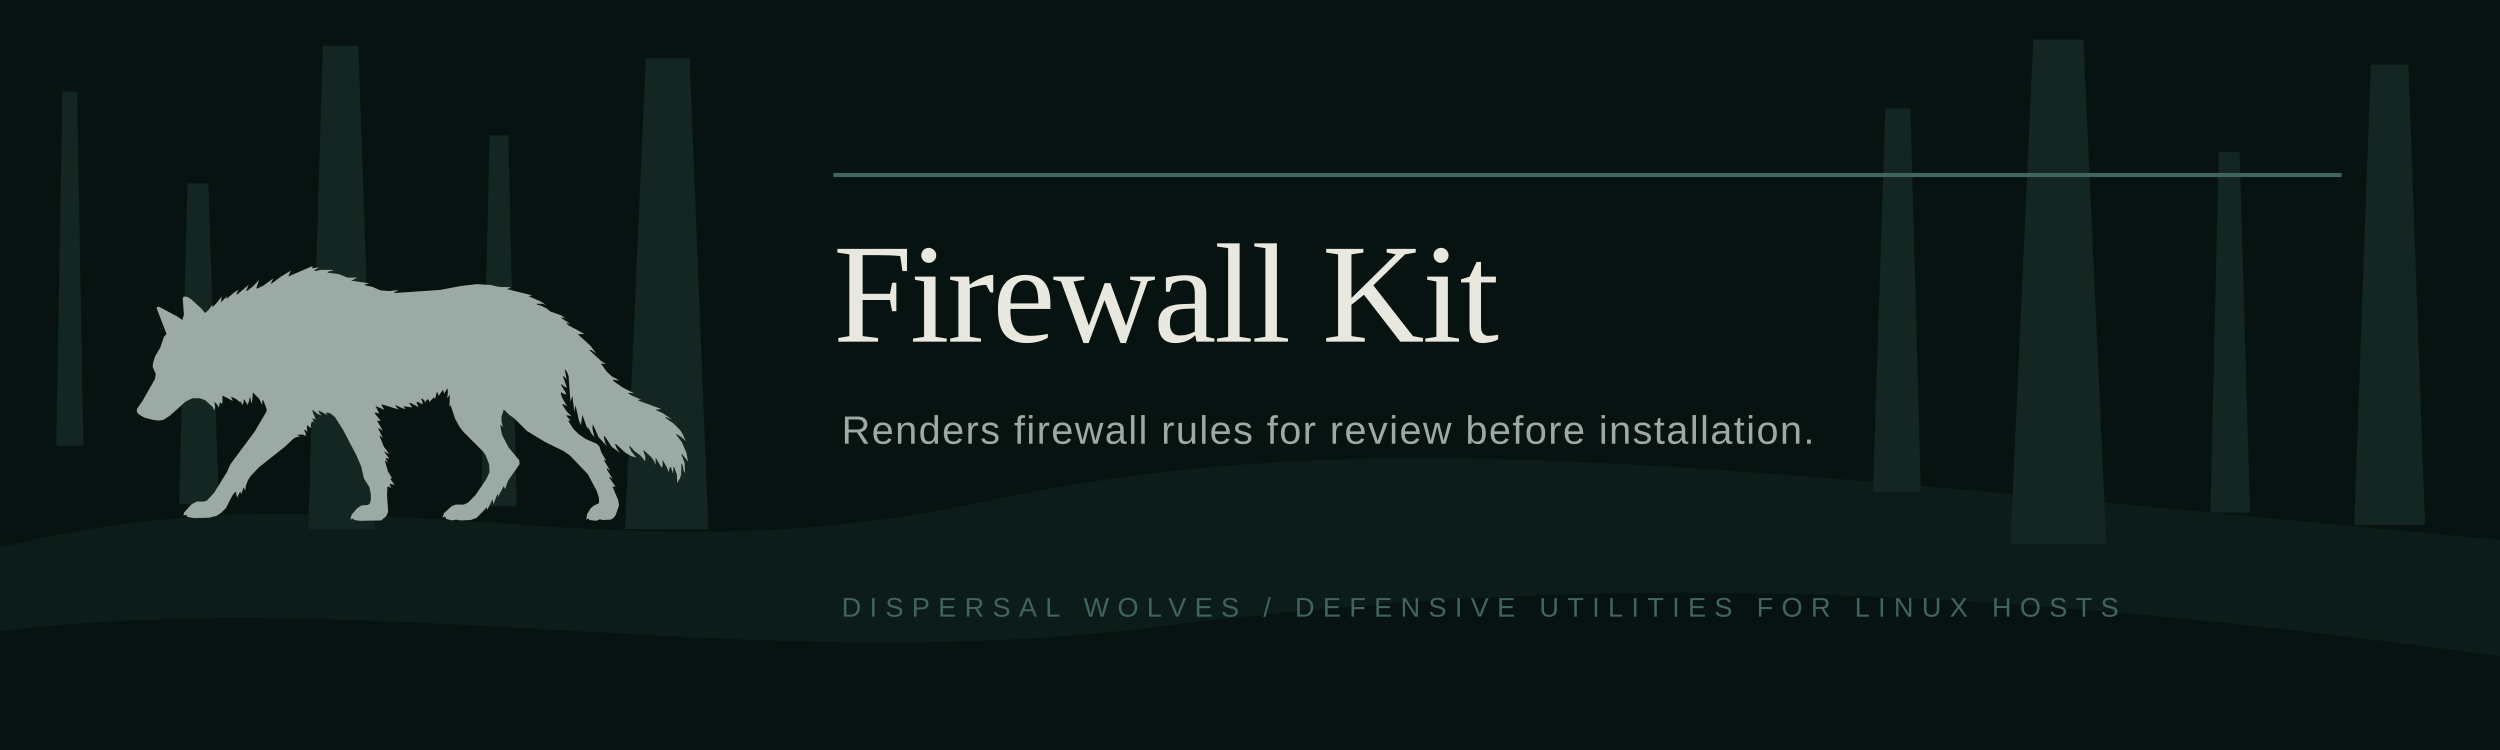
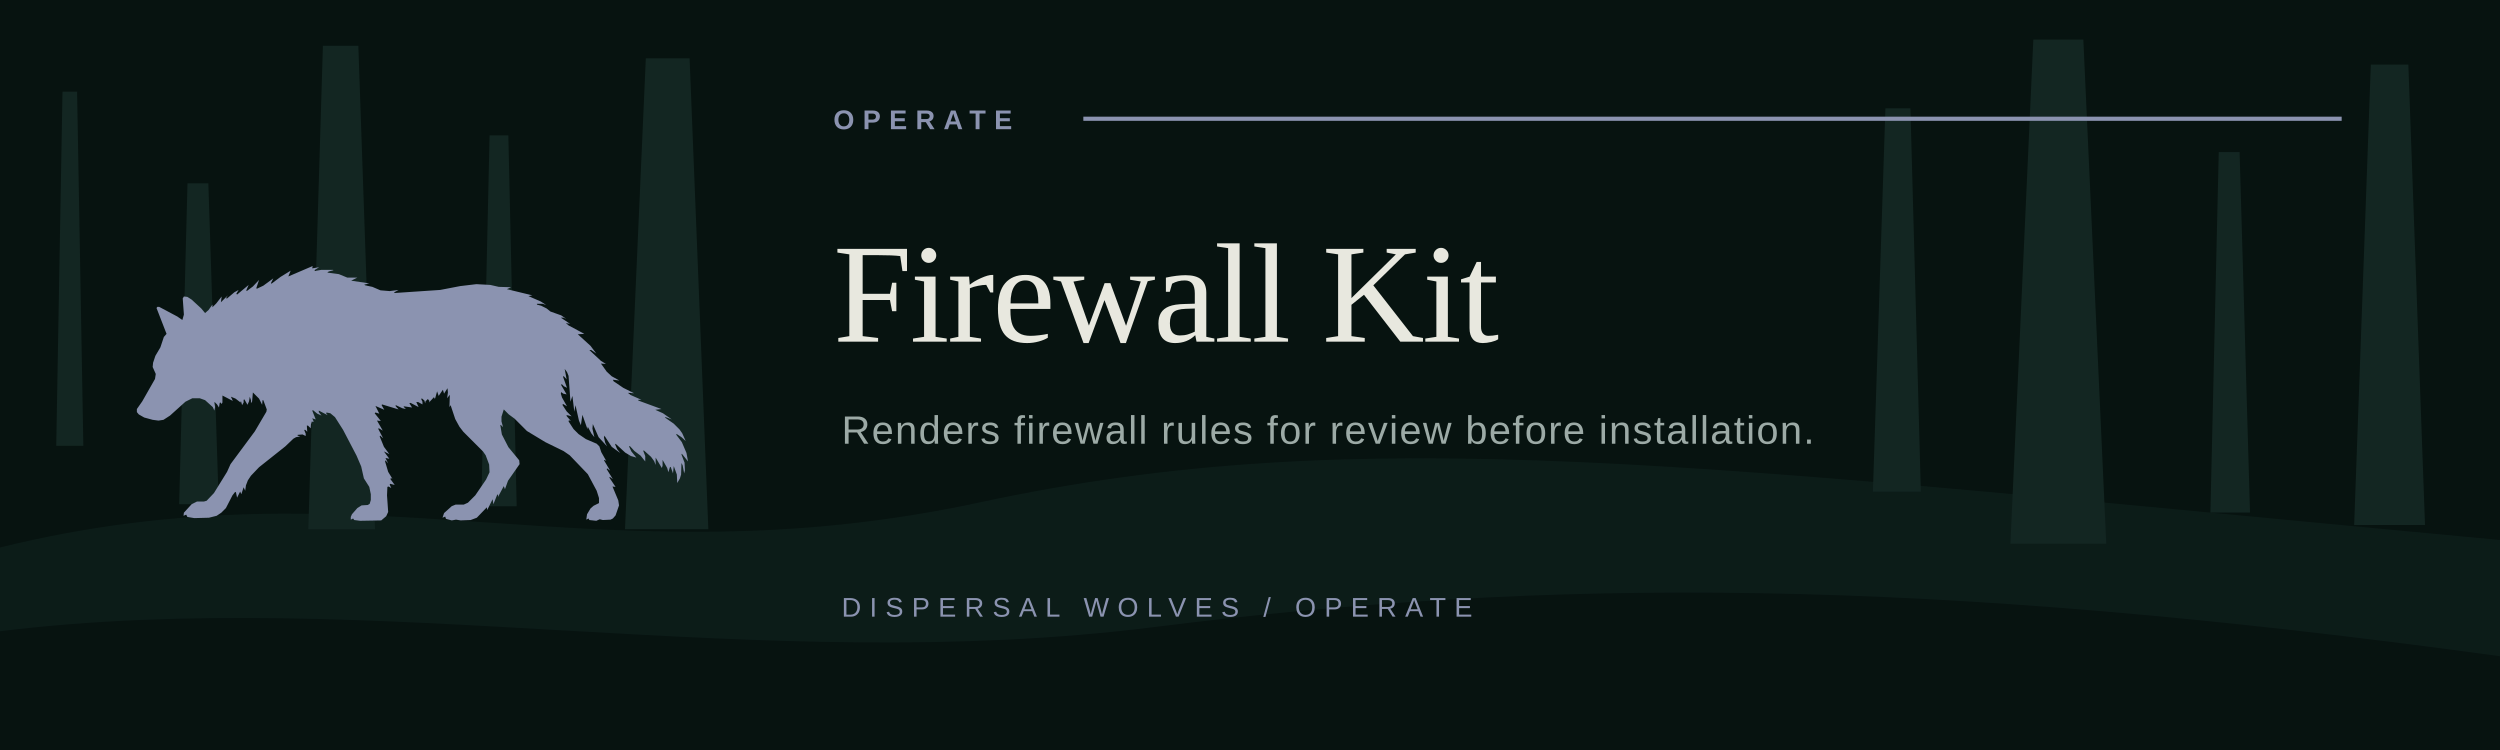
<svg xmlns="http://www.w3.org/2000/svg" viewBox="0 0 1200 360" role="img" aria-labelledby="title desc">
  <rect width="1200" height="360" fill="#071310" />
  <g aria-hidden="true" opacity=".56">
    <path d="M0 262.8C175 219.6 286 280.8 470 241.2S814 223.2 1200 259.2V360H0Z" fill="#10231F" />
    <path d="M30 44h7l3 170h-13Z" fill="#1D3530" />
    <path d="M90 88h10l5 154h-19Z" fill="#1D3530" />
    <path d="M155 22h17l8 232h-32Z" fill="#1D3530" />
    <path d="M235 65h9l4 178h-17Z" fill="#1D3530" />
    <path d="M310 28h21l9 226h-40Z" fill="#1D3530" />
    <path d="M905 52h12l5 184h-23Z" fill="#1D3530" />
    <path d="M976 19h24l11 242h-46Z" fill="#1D3530" />
    <path d="M1065 73h10l5 173h-19Z" fill="#1D3530" />
    <path d="M1138 31h18l8 221h-34Z" fill="#1D3530" />
    <path d="M0 303C180 281 363 325 554 301S923 277 1200 315V360H0Z" fill="#071310" />
  </g>
-   <g transform="translate(62 124) scale(.185)" fill="#9CAAA6">
+   <g transform="translate(62 124) scale(.185)" fill="#8B93B0">
    <path fill-rule="evenodd" d="M71 129L97 196L90 204L81 231L68 253L62 271L61 282L69 300L67 313L34 371L20 391L20 399L25 405L39 413L61 419L76 421L89 419L106 408L146 372L164 363L183 363L197 368L217 386L221 395L223 386L221 374L222 373L228 379L233 387L235 375L237 374L240 378L242 374L242 356L269 370L264 359L276 364L289 374L290 370L293 381L297 374L297 367L299 366L307 380L311 371L313 359L316 368L316 376L319 371L321 348L337 364L345 380L346 368L348 368L357 392L356 398L326 449L263 534L254 554L220 609L201 629L194 631L176 631L162 638L142 660L141 668L148 665L151 671L169 674L207 673L227 668L239 660L251 648L268 615L275 606L277 607L280 621L288 605L291 612L297 594L301 603L303 589L308 576L316 564L337 542L405 488L426 468L433 464L444 462L437 460L437 458L450 457L458 461L458 455L454 445L457 445L462 450L461 434L464 434L471 441L472 426L474 430L473 424L479 424L475 415L484 418L475 395L477 394L488 403L499 408L492 399L492 395L515 407L511 402L512 400L522 402L534 412L555 445L590 512L602 540L609 571L623 593L627 612L627 627L624 637L619 640L603 641L592 648L578 664L575 671L575 678L581 675L584 679L599 681L654 680L667 669L672 658L669 615L670 593L673 592L680 596L676 587L677 585L689 588L678 573L679 570L683 572L672 554L664 527L665 524L672 532L665 518L675 520L661 501L675 508L661 489L650 462L651 460L659 467L646 442L648 441L658 447L643 421L653 422L637 402L639 400L649 403L639 383L662 393L655 381L656 379L699 392L691 383L692 381L709 389L718 391L712 385L713 384L734 387L727 376L730 375L751 386L745 373L750 373L761 379L761 372L758 366L759 363L766 369L768 376L769 371L775 365L779 370L778 374L791 360L792 364L794 363L799 345L803 357L814 341L817 351L826 337L827 348L825 363L832 354L831 386L834 381L846 417L857 437L867 450L918 501L925 511L934 535L935 555L926 574L898 615L879 634L868 639L847 639L837 643L817 661L813 673L820 670L822 676L837 680L848 678L860 680L886 679L902 673L928 646L929 653L943 625L945 638L955 613L957 613L957 619L972 591L975 599L983 577L1013 534L1012 524L984 490L967 457L963 433L964 432L970 438L966 423L966 411L972 392L985 405L1000 416L1032 448L1080 477L1127 500L1143 511L1190 560L1213 603L1219 622L1219 635L1205 642L1197 649L1188 664L1186 678L1192 675L1194 679L1212 681L1221 677L1229 679L1249 678L1255 675L1262 667L1271 641L1269 628L1254 592L1262 593L1246 569L1247 567L1255 573L1239 547L1240 545L1248 551L1232 524L1234 523L1238 526L1225 503L1220 488L1213 481L1185 469L1166 456L1153 443L1140 423L1141 420L1146 422L1134 408L1137 407L1148 410L1135 397L1124 380L1126 378L1136 384L1123 361L1120 351L1121 347L1126 351L1135 353L1121 329L1122 326L1128 332L1136 336L1126 308L1127 305L1135 314L1130 287L1136 295L1140 305L1145 372L1150 357L1155 398L1158 381L1167 421L1172 433L1176 406L1189 443L1190 437L1199 454L1207 464L1202 442L1203 430L1218 464L1240 488L1235 478L1232 465L1233 460L1252 489L1274 505L1266 495L1261 483L1262 481L1287 504L1302 513L1316 517L1303 501L1297 488L1299 487L1311 500L1327 512L1339 527L1339 513L1334 500L1335 498L1354 515L1362 526L1366 536L1366 517L1382 544L1384 538L1384 523L1396 544L1399 555L1403 542L1405 541L1411 558L1413 539L1421 561L1422 583L1429 571L1432 561L1433 531L1436 537L1440 558L1442 550L1441 530L1433 509L1434 507L1450 527L1446 505L1434 477L1419 457L1421 456L1433 464L1444 474L1435 454L1428 444L1413 429L1390 413L1392 412L1408 418L1385 402L1365 393L1381 391L1321 369L1321 367L1329 367L1302 355L1294 349L1310 350L1282 336L1257 319L1255 315L1272 317L1252 306L1239 294L1224 273L1237 274L1224 266L1194 238L1199 238L1212 247L1197 227L1164 197L1181 196L1140 174L1133 168L1144 170L1120 154L1127 154L1134 157L1121 148L1093 138L1083 130L1069 123L1058 120L1058 118L1073 118L1082 121L1068 112L1036 98L1046 96L980 80L991 75L959 74L937 69L901 67L859 72L807 82L688 90L688 88L699 82L676 85L652 83L631 74L612 70L610 68L623 65L576 58L592 50L566 50L544 41L514 37L518 34L530 31L529 30L498 30L481 33L482 30L493 23L475 26L476 20L413 47L419 32L393 48L369 66L368 64L374 52L348 71L331 79L330 77L337 56L321 73L305 85L304 83L310 69L280 94L278 92L284 82L273 88L253 105L252 102L256 96L238 114L240 99L226 117L216 127L216 120L206 134L197 142L187 130L162 107L151 100L142 99L139 104L142 146L138 160L125 151L78 126L73 126Z" />
  </g>
-   <path d="M400 84H1124" stroke="#41645D" stroke-width="2" />
+   <text x="400" y="62" fill="#8B93B0" font-family="Arial Narrow, Helvetica Neue, Arial, sans-serif" font-size="13" font-weight="700" letter-spacing="4">OPERATE</text>
+   <path d="M520 57H1124" stroke="#8B93B0" stroke-width="2" />
  <text x="400" y="164" fill="#E8E8DF" font-family="Georgia, 'Times New Roman', serif" font-size="68" letter-spacing="-1">Firewall Kit</text>
  <text x="404" y="213" fill="#9CAAA6" font-family="Arial Narrow, Helvetica Neue, Arial, sans-serif" font-size="19" letter-spacing=".7">Renders firewall rules for review before installation.</text>
-   <text x="404" y="296" fill="#41645D" font-family="Arial Narrow, Helvetica Neue, Arial, sans-serif" font-size="13" letter-spacing="4">DISPERSAL WOLVES / DEFENSIVE UTILITIES FOR LINUX HOSTS</text>
+   <text x="404" y="296" fill="#8B93B0" font-family="Arial Narrow, Helvetica Neue, Arial, sans-serif" font-size="13" letter-spacing="4">DISPERSAL WOLVES / OPERATE</text>
</svg>
